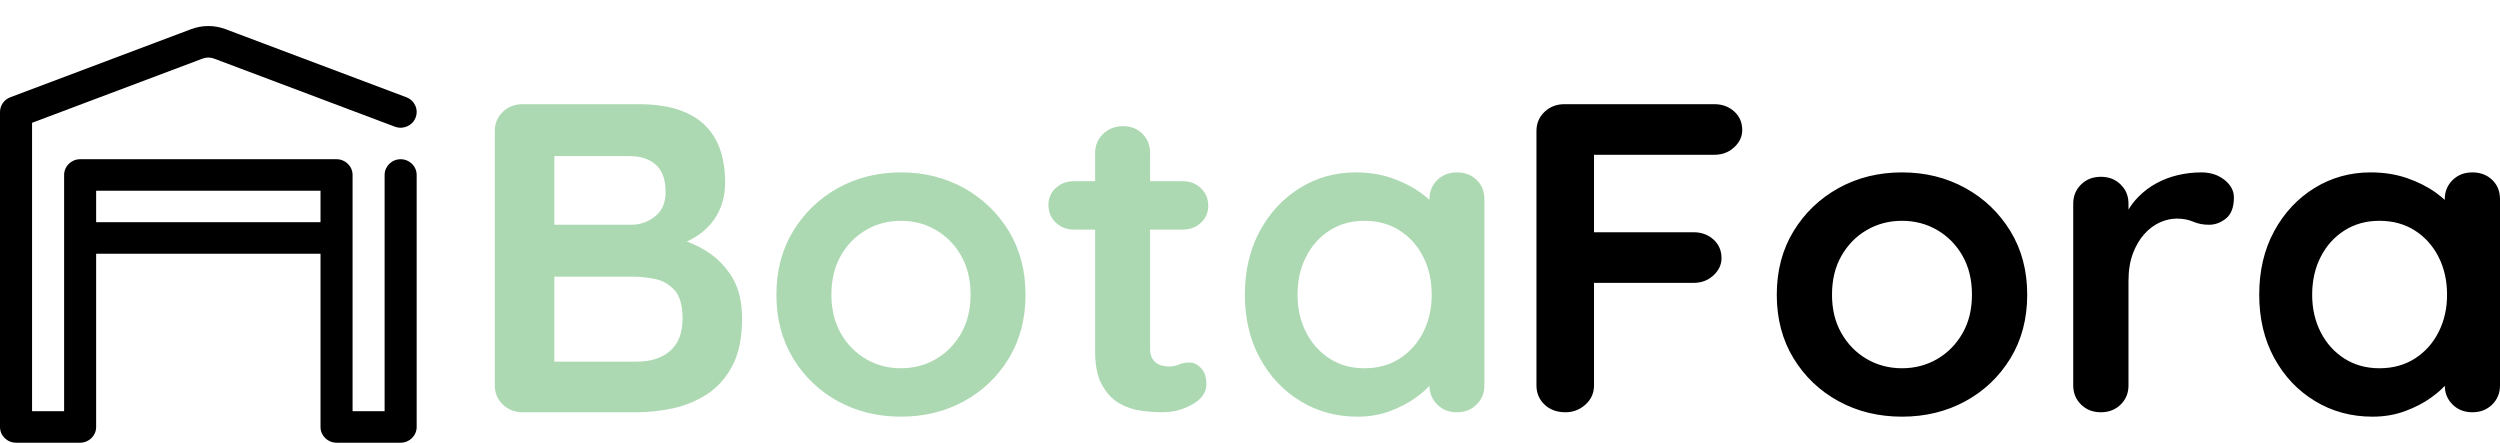
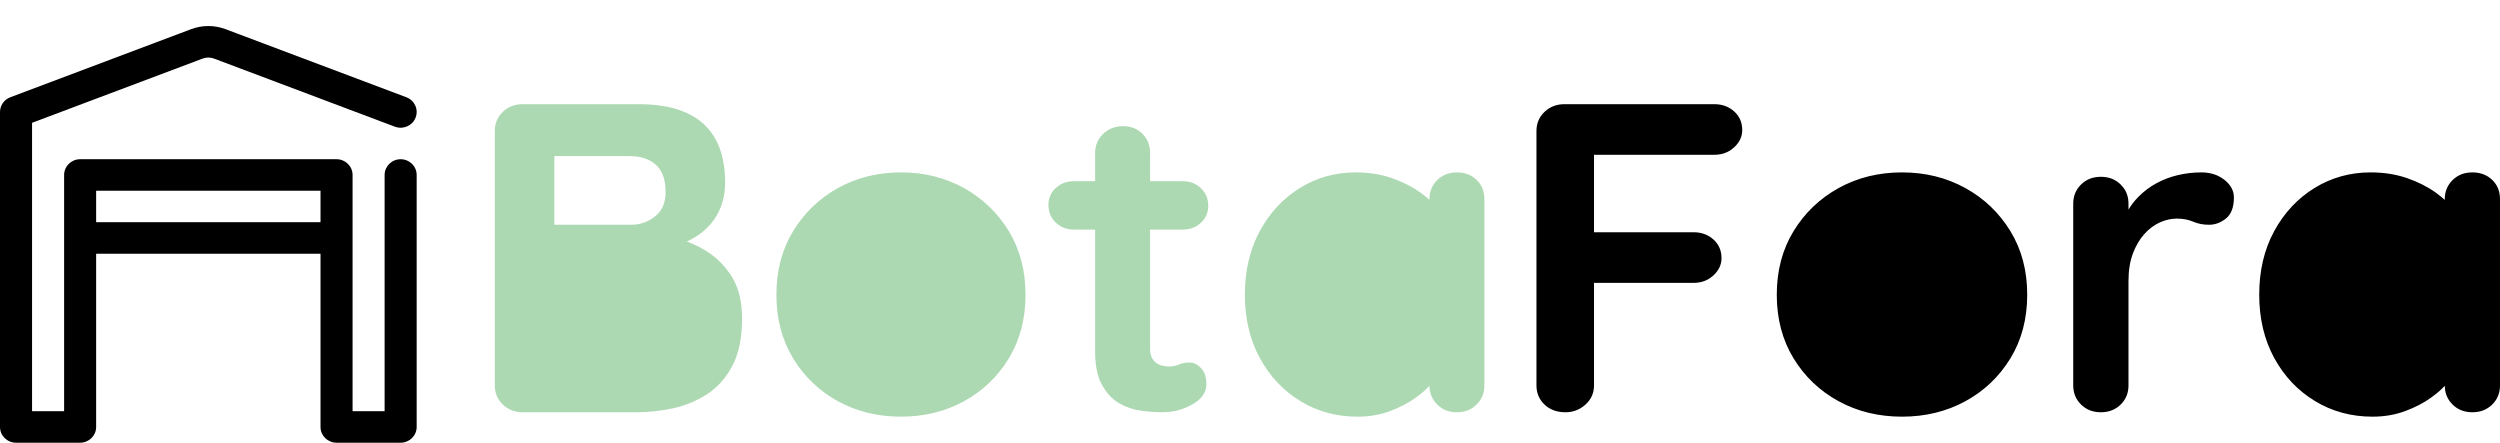
<svg xmlns="http://www.w3.org/2000/svg" width="96" height="17" viewBox="0 0 96 17" fill="none">
-   <path fill-rule="evenodd" clip-rule="evenodd" d="M3.692 9.743V16.395C3.692 16.729 3.417 17 3.077 17H0.615C0.275 17 0 16.729 0 16.395V4.3C0 4.05 0.157 3.825 0.395 3.735C0.395 3.735 5.749 1.719 7.339 1.12C7.765 0.96 8.235 0.96 8.661 1.12C10.251 1.719 15.605 3.735 15.605 3.735C15.922 3.855 16.081 4.205 15.959 4.516C15.838 4.828 15.482 4.984 15.164 4.865C15.164 4.865 9.811 2.849 8.22 2.25C8.078 2.196 7.922 2.196 7.78 2.25L1.231 4.716V15.79H2.462V6.719C2.462 6.385 2.737 6.114 3.077 6.114H12.923C13.263 6.114 13.539 6.385 13.539 6.719V15.79H14.769V6.719C14.769 6.385 15.045 6.114 15.385 6.114C15.724 6.114 16 6.385 16 6.719V16.395C16 16.729 15.724 17 15.385 17H12.923C12.583 17 12.308 16.729 12.308 16.395V9.743H3.692ZM12.308 8.533V7.324H3.692V8.533H12.308Z" fill="black" />
-   <path fill-rule="evenodd" clip-rule="evenodd" d="M25.805 15.687C25.336 15.783 24.885 15.831 24.451 15.831H20.073C19.768 15.831 19.513 15.732 19.308 15.535C19.103 15.338 19 15.093 19 14.8V5.031C19 4.738 19.103 4.493 19.308 4.296C19.513 4.099 19.768 4 20.073 4H24.504C25.629 4 26.468 4.254 27.018 4.761C27.57 5.268 27.845 6.017 27.845 7.008C27.845 7.538 27.71 8.003 27.441 8.403L27.295 8.595C27.087 8.842 26.821 9.049 26.498 9.215L26.374 9.273L26.642 9.384C26.754 9.436 26.865 9.492 26.974 9.552C27.414 9.794 27.778 10.132 28.065 10.566C28.352 11 28.496 11.555 28.496 12.231C28.496 12.975 28.37 13.583 28.117 14.056C27.866 14.53 27.534 14.896 27.124 15.155C26.714 15.414 26.274 15.591 25.805 15.687ZM24.187 5.994H21.286V8.631H24.24C24.58 8.631 24.885 8.524 25.155 8.31C25.424 8.096 25.559 7.786 25.559 7.38C25.559 6.896 25.433 6.544 25.181 6.324C24.929 6.104 24.598 5.994 24.187 5.994ZM21.286 10.625H24.328C24.574 10.625 24.844 10.653 25.137 10.71C25.43 10.766 25.682 10.907 25.893 11.132C26.104 11.358 26.21 11.724 26.21 12.231C26.21 12.783 26.051 13.197 25.735 13.473C25.418 13.749 24.99 13.887 24.451 13.887H21.286V10.625ZM37.015 15.409C36.294 15.803 35.488 16 34.597 16C33.706 16 32.901 15.803 32.179 15.409C31.459 15.014 30.884 14.465 30.456 13.761C30.028 13.056 29.814 12.242 29.814 11.318C29.814 10.394 30.028 9.58 30.456 8.876C30.884 8.172 31.459 7.62 32.179 7.22C32.901 6.82 33.706 6.62 34.597 6.62C35.488 6.62 36.294 6.82 37.015 7.22C37.736 7.62 38.311 8.172 38.739 8.876C39.166 9.58 39.38 10.394 39.38 11.318C39.38 12.242 39.166 13.056 38.739 13.761C38.311 14.465 37.736 15.014 37.015 15.409ZM34.597 14.141C34.105 14.141 33.657 14.023 33.252 13.786C32.848 13.549 32.525 13.22 32.285 12.797C32.045 12.375 31.925 11.882 31.925 11.318C31.925 10.744 32.045 10.245 32.285 9.823C32.525 9.4 32.848 9.07 33.252 8.834C33.657 8.597 34.105 8.479 34.597 8.479C35.09 8.479 35.538 8.597 35.943 8.834C36.347 9.07 36.669 9.4 36.91 9.823C37.15 10.245 37.27 10.744 37.27 11.318C37.27 11.882 37.15 12.375 36.91 12.797C36.669 13.22 36.347 13.549 35.943 13.786C35.538 14.023 35.09 14.141 34.597 14.141ZM45.79 15.527C45.432 15.73 45.048 15.831 44.638 15.831C44.392 15.831 44.119 15.811 43.821 15.772C43.522 15.732 43.24 15.637 42.976 15.485C42.713 15.332 42.493 15.099 42.317 14.783L42.236 14.616C42.114 14.32 42.053 13.942 42.053 13.482V8.817H41.244C40.963 8.817 40.728 8.727 40.541 8.546C40.353 8.366 40.26 8.141 40.26 7.87C40.26 7.611 40.353 7.394 40.541 7.22L40.659 7.125C40.824 7.014 41.019 6.958 41.244 6.958H42.053V5.876C42.053 5.583 42.156 5.338 42.361 5.141C42.566 4.944 42.821 4.845 43.126 4.845C43.431 4.845 43.68 4.944 43.873 5.141L43.978 5.265C44.102 5.438 44.163 5.642 44.163 5.876V6.958H45.412C45.693 6.958 45.928 7.048 46.115 7.228C46.303 7.408 46.397 7.634 46.397 7.904C46.397 8.163 46.303 8.38 46.115 8.555L45.997 8.649C45.832 8.761 45.637 8.817 45.412 8.817H44.163V13.397C44.163 13.555 44.196 13.684 44.26 13.786C44.325 13.887 44.413 13.961 44.524 14.006C44.635 14.051 44.755 14.073 44.884 14.073C45.025 14.073 45.154 14.048 45.271 13.997C45.388 13.947 45.523 13.921 45.676 13.921C45.84 13.921 45.989 13.994 46.124 14.141C46.259 14.287 46.326 14.49 46.326 14.749C46.326 15.065 46.148 15.324 45.79 15.527ZM52.129 16C52.575 16 52.988 15.93 53.369 15.789C53.75 15.648 54.081 15.476 54.362 15.273C54.503 15.172 54.629 15.07 54.74 14.967L54.891 14.817L54.902 14.97C54.926 15.134 54.986 15.281 55.081 15.411L55.189 15.535C55.388 15.732 55.64 15.831 55.945 15.831C56.25 15.831 56.502 15.732 56.701 15.535C56.9 15.338 57 15.093 57 14.8V7.651C57 7.346 56.9 7.099 56.701 6.907C56.502 6.715 56.25 6.62 55.945 6.62C55.64 6.62 55.388 6.718 55.189 6.915C54.989 7.113 54.89 7.358 54.89 7.651V7.676L54.767 7.567L54.547 7.397C54.236 7.172 53.87 6.986 53.448 6.839C53.026 6.693 52.563 6.62 52.059 6.62C51.273 6.62 50.558 6.82 49.913 7.22C49.269 7.62 48.756 8.172 48.375 8.876C47.994 9.58 47.803 10.394 47.803 11.318C47.803 12.231 47.994 13.039 48.375 13.744C48.756 14.448 49.275 15 49.931 15.4C50.587 15.8 51.32 16 52.129 16ZM51.056 13.769C51.443 14.017 51.889 14.141 52.393 14.141C52.909 14.141 53.36 14.017 53.747 13.769C54.134 13.521 54.436 13.183 54.653 12.755C54.869 12.327 54.978 11.848 54.978 11.318C54.978 10.777 54.869 10.293 54.653 9.865C54.436 9.437 54.134 9.099 53.747 8.851C53.36 8.603 52.909 8.479 52.393 8.479C51.889 8.479 51.443 8.603 51.056 8.851C50.67 9.099 50.368 9.437 50.151 9.865C49.934 10.293 49.825 10.777 49.825 11.318C49.825 11.848 49.934 12.327 50.151 12.755C50.368 13.183 50.67 13.521 51.056 13.769Z" fill="#ACD9B2" />
-   <path fill-rule="evenodd" clip-rule="evenodd" d="M60.883 15.535C60.665 15.732 60.408 15.831 60.114 15.831C59.784 15.831 59.516 15.732 59.309 15.535C59.103 15.338 59 15.093 59 14.8V5.031C59 4.738 59.103 4.493 59.309 4.296C59.516 4.099 59.772 4 60.078 4H65.824C66.13 4 66.386 4.093 66.593 4.279C66.799 4.465 66.902 4.704 66.902 4.997C66.902 5.245 66.799 5.465 66.593 5.656L66.463 5.76C66.282 5.882 66.069 5.944 65.824 5.944H61.21V8.918H65.028C65.335 8.918 65.591 9.011 65.797 9.197C66.003 9.383 66.106 9.623 66.106 9.915C66.106 10.163 66.003 10.383 65.797 10.575L65.667 10.678C65.486 10.801 65.273 10.862 65.028 10.862H61.21V14.8C61.21 15.093 61.101 15.338 60.883 15.535ZM75.467 15.409C74.742 15.803 73.932 16 73.036 16C72.141 16 71.33 15.803 70.606 15.409C69.881 15.014 69.303 14.465 68.873 13.761C68.443 13.056 68.228 12.242 68.228 11.318C68.228 10.394 68.443 9.58 68.873 8.876C69.303 8.172 69.881 7.62 70.606 7.22C71.33 6.82 72.141 6.62 73.036 6.62C73.932 6.62 74.742 6.82 75.467 7.22C76.192 7.62 76.769 8.172 77.2 8.876C77.63 9.58 77.845 10.394 77.845 11.318C77.845 12.242 77.63 13.056 77.2 13.761C76.769 14.465 76.192 15.014 75.467 15.409ZM73.036 14.141C72.541 14.141 72.091 14.023 71.684 13.786C71.277 13.549 70.953 13.22 70.712 12.797C70.47 12.375 70.349 11.882 70.349 11.318C70.349 10.744 70.47 10.245 70.712 9.823C70.953 9.4 71.277 9.07 71.684 8.834C72.091 8.597 72.541 8.479 73.036 8.479C73.531 8.479 73.982 8.597 74.389 8.834C74.795 9.07 75.119 9.4 75.361 9.823C75.603 10.245 75.723 10.744 75.723 11.318C75.723 11.882 75.603 12.375 75.361 12.797C75.119 13.22 74.795 13.549 74.389 13.786C73.982 14.023 73.531 14.141 73.036 14.141ZM81.433 15.535C81.233 15.732 80.98 15.831 80.673 15.831C80.367 15.831 80.113 15.732 79.913 15.535C79.713 15.338 79.612 15.093 79.612 14.8V7.82C79.612 7.527 79.713 7.282 79.913 7.085C80.113 6.887 80.367 6.789 80.673 6.789C80.98 6.789 81.233 6.887 81.433 7.085L81.541 7.209C81.67 7.382 81.734 7.585 81.734 7.82V8.048L81.833 7.894C81.917 7.774 82.011 7.662 82.114 7.558C82.32 7.349 82.553 7.175 82.812 7.034C83.072 6.893 83.349 6.789 83.643 6.721C83.938 6.654 84.232 6.62 84.527 6.62C84.881 6.62 85.178 6.715 85.42 6.907C85.661 7.099 85.782 7.324 85.782 7.583C85.782 7.955 85.682 8.223 85.482 8.386C85.281 8.549 85.063 8.631 84.828 8.631C84.604 8.631 84.4 8.592 84.218 8.513C84.035 8.434 83.826 8.394 83.59 8.394C83.378 8.394 83.163 8.442 82.945 8.538C82.727 8.634 82.526 8.783 82.344 8.986C82.161 9.189 82.014 9.439 81.902 9.738C81.79 10.037 81.734 10.389 81.734 10.794V14.8C81.734 15.093 81.634 15.338 81.433 15.535ZM91.103 16C91.551 16 91.966 15.93 92.35 15.789C92.733 15.648 93.066 15.476 93.348 15.273C93.49 15.172 93.616 15.07 93.728 14.967L93.88 14.817L93.891 14.97C93.915 15.134 93.975 15.281 94.071 15.411L94.179 15.535C94.379 15.732 94.633 15.831 94.939 15.831C95.246 15.831 95.499 15.732 95.7 15.535C95.9 15.338 96 15.093 96 14.8V7.651C96 7.346 95.9 7.099 95.7 6.907C95.499 6.715 95.246 6.62 94.939 6.62C94.633 6.62 94.379 6.718 94.179 6.915C93.979 7.113 93.879 7.358 93.879 7.651V7.676L93.755 7.567L93.534 7.397C93.222 7.172 92.853 6.986 92.429 6.839C92.005 6.693 91.539 6.62 91.032 6.62C90.243 6.62 89.524 6.82 88.876 7.22C88.228 7.62 87.712 8.172 87.329 8.876C86.946 9.58 86.754 10.394 86.754 11.318C86.754 12.231 86.946 13.039 87.329 13.744C87.712 14.448 88.234 15 88.894 15.4C89.553 15.8 90.29 16 91.103 16ZM90.025 13.769C90.414 14.017 90.862 14.141 91.368 14.141C91.887 14.141 92.341 14.017 92.73 13.769C93.118 13.521 93.422 13.183 93.64 12.755C93.858 12.327 93.967 11.848 93.967 11.318C93.967 10.777 93.858 10.293 93.64 9.865C93.422 9.437 93.118 9.099 92.73 8.851C92.341 8.603 91.887 8.479 91.368 8.479C90.862 8.479 90.414 8.603 90.025 8.851C89.636 9.099 89.332 9.437 89.114 9.865C88.896 10.293 88.787 10.777 88.787 11.318C88.787 11.848 88.896 12.327 89.114 12.755C89.332 13.183 89.636 13.521 90.025 13.769Z" fill="black" />
+   <path fillRule="evenodd" clipRule="evenodd" d="M3.692 9.743V16.395C3.692 16.729 3.417 17 3.077 17H0.615C0.275 17 0 16.729 0 16.395V4.3C0 4.05 0.157 3.825 0.395 3.735C0.395 3.735 5.749 1.719 7.339 1.12C7.765 0.96 8.235 0.96 8.661 1.12C10.251 1.719 15.605 3.735 15.605 3.735C15.922 3.855 16.081 4.205 15.959 4.516C15.838 4.828 15.482 4.984 15.164 4.865C15.164 4.865 9.811 2.849 8.22 2.25C8.078 2.196 7.922 2.196 7.78 2.25L1.231 4.716V15.79H2.462V6.719C2.462 6.385 2.737 6.114 3.077 6.114H12.923C13.263 6.114 13.539 6.385 13.539 6.719V15.79H14.769V6.719C14.769 6.385 15.045 6.114 15.385 6.114C15.724 6.114 16 6.385 16 6.719V16.395C16 16.729 15.724 17 15.385 17H12.923C12.583 17 12.308 16.729 12.308 16.395V9.743H3.692ZM12.308 8.533V7.324H3.692V8.533H12.308Z" fill="black" />
+   <path fillRule="evenodd" clipRule="evenodd" d="M25.805 15.687C25.336 15.783 24.885 15.831 24.451 15.831H20.073C19.768 15.831 19.513 15.732 19.308 15.535C19.103 15.338 19 15.093 19 14.8V5.031C19 4.738 19.103 4.493 19.308 4.296C19.513 4.099 19.768 4 20.073 4H24.504C25.629 4 26.468 4.254 27.018 4.761C27.57 5.268 27.845 6.017 27.845 7.008C27.845 7.538 27.71 8.003 27.441 8.403L27.295 8.595C27.087 8.842 26.821 9.049 26.498 9.215L26.374 9.273L26.642 9.384C26.754 9.436 26.865 9.492 26.974 9.552C27.414 9.794 27.778 10.132 28.065 10.566C28.352 11 28.496 11.555 28.496 12.231C28.496 12.975 28.37 13.583 28.117 14.056C27.866 14.53 27.534 14.896 27.124 15.155C26.714 15.414 26.274 15.591 25.805 15.687ZM24.187 5.994H21.286V8.631H24.24C24.58 8.631 24.885 8.524 25.155 8.31C25.424 8.096 25.559 7.786 25.559 7.38C25.559 6.896 25.433 6.544 25.181 6.324C24.929 6.104 24.598 5.994 24.187 5.994ZM21.286 10.625H24.328C24.574 10.625 24.844 10.653 25.137 10.71C25.43 10.766 25.682 10.907 25.893 11.132C26.104 11.358 26.21 11.724 26.21 12.231C26.21 12.783 26.051 13.197 25.735 13.473C25.418 13.749 24.99 13.887 24.451 13.887H21.286V10.625ZM37.015 15.409C36.294 15.803 35.488 16 34.597 16C33.706 16 32.901 15.803 32.179 15.409C31.459 15.014 30.884 14.465 30.456 13.761C30.028 13.056 29.814 12.242 29.814 11.318C29.814 10.394 30.028 9.58 30.456 8.876C30.884 8.172 31.459 7.62 32.179 7.22C32.901 6.82 33.706 6.62 34.597 6.62C35.488 6.62 36.294 6.82 37.015 7.22C37.736 7.62 38.311 8.172 38.739 8.876C39.166 9.58 39.38 10.394 39.38 11.318C39.38 12.242 39.166 13.056 38.739 13.761C38.311 14.465 37.736 15.014 37.015 15.409ZM34.597 14.141C34.105 14.141 33.657 14.023 33.252 13.786C32.848 13.549 32.525 13.22 32.285 12.797C32.045 12.375 31.925 11.882 31.925 11.318C31.925 10.744 32.045 10.245 32.285 9.823C32.525 9.4 32.848 9.07 33.252 8.834C33.657 8.597 34.105 8.479 34.597 8.479C35.09 8.479 35.538 8.597 35.943 8.834C36.347 9.07 36.669 9.4 36.91 9.823C37.15 10.245 37.27 10.744 37.27 11.318C37.27 11.882 37.15 12.375 36.91 12.797C36.669 13.22 36.347 13.549 35.943 13.786C35.538 14.023 35.09 14.141 34.597 14.141ZM45.79 15.527C45.432 15.73 45.048 15.831 44.638 15.831C44.392 15.831 44.119 15.811 43.821 15.772C43.522 15.732 43.24 15.637 42.976 15.485C42.713 15.332 42.493 15.099 42.317 14.783L42.236 14.616C42.114 14.32 42.053 13.942 42.053 13.482V8.817H41.244C40.963 8.817 40.728 8.727 40.541 8.546C40.353 8.366 40.26 8.141 40.26 7.87C40.26 7.611 40.353 7.394 40.541 7.22L40.659 7.125C40.824 7.014 41.019 6.958 41.244 6.958H42.053V5.876C42.053 5.583 42.156 5.338 42.361 5.141C42.566 4.944 42.821 4.845 43.126 4.845C43.431 4.845 43.68 4.944 43.873 5.141L43.978 5.265C44.102 5.438 44.163 5.642 44.163 5.876V6.958H45.412C45.693 6.958 45.928 7.048 46.115 7.228C46.303 7.408 46.397 7.634 46.397 7.904C46.397 8.163 46.303 8.38 46.115 8.555L45.997 8.649C45.832 8.761 45.637 8.817 45.412 8.817H44.163V13.397C44.163 13.555 44.196 13.684 44.26 13.786C44.325 13.887 44.413 13.961 44.524 14.006C44.635 14.051 44.755 14.073 44.884 14.073C45.025 14.073 45.154 14.048 45.271 13.997C45.388 13.947 45.523 13.921 45.676 13.921C45.84 13.921 45.989 13.994 46.124 14.141C46.259 14.287 46.326 14.49 46.326 14.749C46.326 15.065 46.148 15.324 45.79 15.527ZM52.129 16C52.575 16 52.988 15.93 53.369 15.789C53.75 15.648 54.081 15.476 54.362 15.273C54.503 15.172 54.629 15.07 54.74 14.967L54.891 14.817L54.902 14.97C54.926 15.134 54.986 15.281 55.081 15.411L55.189 15.535C55.388 15.732 55.64 15.831 55.945 15.831C56.25 15.831 56.502 15.732 56.701 15.535C56.9 15.338 57 15.093 57 14.8V7.651C57 7.346 56.9 7.099 56.701 6.907C56.502 6.715 56.25 6.62 55.945 6.62C55.64 6.62 55.388 6.718 55.189 6.915C54.989 7.113 54.89 7.358 54.89 7.651V7.676L54.767 7.567L54.547 7.397C54.236 7.172 53.87 6.986 53.448 6.839C53.026 6.693 52.563 6.62 52.059 6.62C51.273 6.62 50.558 6.82 49.913 7.22C49.269 7.62 48.756 8.172 48.375 8.876C47.994 9.58 47.803 10.394 47.803 11.318C47.803 12.231 47.994 13.039 48.375 13.744C48.756 14.448 49.275 15 49.931 15.4C50.587 15.8 51.32 16 52.129 16ZM51.056 13.769C51.443 14.017 51.889 14.141 52.393 14.141C52.909 14.141 53.36 14.017 53.747 13.769C54.134 13.521 54.436 13.183 54.653 12.755C54.869 12.327 54.978 11.848 54.978 11.318C54.978 10.777 54.869 10.293 54.653 9.865C54.436 9.437 54.134 9.099 53.747 8.851C53.36 8.603 52.909 8.479 52.393 8.479C51.889 8.479 51.443 8.603 51.056 8.851C50.67 9.099 50.368 9.437 50.151 9.865C49.934 10.293 49.825 10.777 49.825 11.318C49.825 11.848 49.934 12.327 50.151 12.755C50.368 13.183 50.67 13.521 51.056 13.769Z" fill="#ACD9B2" />
+   <path fillRule="evenodd" clipRule="evenodd" d="M60.883 15.535C60.665 15.732 60.408 15.831 60.114 15.831C59.784 15.831 59.516 15.732 59.309 15.535C59.103 15.338 59 15.093 59 14.8V5.031C59 4.738 59.103 4.493 59.309 4.296C59.516 4.099 59.772 4 60.078 4H65.824C66.13 4 66.386 4.093 66.593 4.279C66.799 4.465 66.902 4.704 66.902 4.997C66.902 5.245 66.799 5.465 66.593 5.656L66.463 5.76C66.282 5.882 66.069 5.944 65.824 5.944H61.21V8.918H65.028C65.335 8.918 65.591 9.011 65.797 9.197C66.003 9.383 66.106 9.623 66.106 9.915C66.106 10.163 66.003 10.383 65.797 10.575L65.667 10.678C65.486 10.801 65.273 10.862 65.028 10.862H61.21V14.8C61.21 15.093 61.101 15.338 60.883 15.535ZM75.467 15.409C74.742 15.803 73.932 16 73.036 16C72.141 16 71.33 15.803 70.606 15.409C69.881 15.014 69.303 14.465 68.873 13.761C68.443 13.056 68.228 12.242 68.228 11.318C68.228 10.394 68.443 9.58 68.873 8.876C69.303 8.172 69.881 7.62 70.606 7.22C71.33 6.82 72.141 6.62 73.036 6.62C73.932 6.62 74.742 6.82 75.467 7.22C76.192 7.62 76.769 8.172 77.2 8.876C77.63 9.58 77.845 10.394 77.845 11.318C77.845 12.242 77.63 13.056 77.2 13.761C76.769 14.465 76.192 15.014 75.467 15.409ZM73.036 14.141C72.541 14.141 72.091 14.023 71.684 13.786C71.277 13.549 70.953 13.22 70.712 12.797C70.47 12.375 70.349 11.882 70.349 11.318C70.349 10.744 70.47 10.245 70.712 9.823C70.953 9.4 71.277 9.07 71.684 8.834C72.091 8.597 72.541 8.479 73.036 8.479C73.531 8.479 73.982 8.597 74.389 8.834C74.795 9.07 75.119 9.4 75.361 9.823C75.603 10.245 75.723 10.744 75.723 11.318C75.723 11.882 75.603 12.375 75.361 12.797C75.119 13.22 74.795 13.549 74.389 13.786C73.982 14.023 73.531 14.141 73.036 14.141ZM81.433 15.535C81.233 15.732 80.98 15.831 80.673 15.831C80.367 15.831 80.113 15.732 79.913 15.535C79.713 15.338 79.612 15.093 79.612 14.8V7.82C79.612 7.527 79.713 7.282 79.913 7.085C80.113 6.887 80.367 6.789 80.673 6.789C80.98 6.789 81.233 6.887 81.433 7.085L81.541 7.209C81.67 7.382 81.734 7.585 81.734 7.82V8.048L81.833 7.894C81.917 7.774 82.011 7.662 82.114 7.558C82.32 7.349 82.553 7.175 82.812 7.034C83.072 6.893 83.349 6.789 83.643 6.721C83.938 6.654 84.232 6.62 84.527 6.62C84.881 6.62 85.178 6.715 85.42 6.907C85.661 7.099 85.782 7.324 85.782 7.583C85.782 7.955 85.682 8.223 85.482 8.386C85.281 8.549 85.063 8.631 84.828 8.631C84.604 8.631 84.4 8.592 84.218 8.513C84.035 8.434 83.826 8.394 83.59 8.394C83.378 8.394 83.163 8.442 82.945 8.538C82.727 8.634 82.526 8.783 82.344 8.986C82.161 9.189 82.014 9.439 81.902 9.738C81.79 10.037 81.734 10.389 81.734 10.794V14.8C81.734 15.093 81.634 15.338 81.433 15.535ZM91.103 16C91.551 16 91.966 15.93 92.35 15.789C92.733 15.648 93.066 15.476 93.348 15.273C93.49 15.172 93.616 15.07 93.728 14.967L93.88 14.817L93.891 14.97C93.915 15.134 93.975 15.281 94.071 15.411L94.179 15.535C94.379 15.732 94.633 15.831 94.939 15.831C95.246 15.831 95.499 15.732 95.7 15.535C95.9 15.338 96 15.093 96 14.8V7.651C96 7.346 95.9 7.099 95.7 6.907C95.499 6.715 95.246 6.62 94.939 6.62C94.633 6.62 94.379 6.718 94.179 6.915C93.979 7.113 93.879 7.358 93.879 7.651V7.676L93.755 7.567L93.534 7.397C93.222 7.172 92.853 6.986 92.429 6.839C92.005 6.693 91.539 6.62 91.032 6.62C90.243 6.62 89.524 6.82 88.876 7.22C88.228 7.62 87.712 8.172 87.329 8.876C86.946 9.58 86.754 10.394 86.754 11.318C86.754 12.231 86.946 13.039 87.329 13.744C87.712 14.448 88.234 15 88.894 15.4C89.553 15.8 90.29 16 91.103 16ZM90.025 13.769C90.414 14.017 90.862 14.141 91.368 14.141C91.887 14.141 92.341 14.017 92.73 13.769C93.118 13.521 93.422 13.183 93.64 12.755C93.858 12.327 93.967 11.848 93.967 11.318C93.967 10.777 93.858 10.293 93.64 9.865C93.422 9.437 93.118 9.099 92.73 8.851C92.341 8.603 91.887 8.479 91.368 8.479C90.862 8.479 90.414 8.603 90.025 8.851C89.636 9.099 89.332 9.437 89.114 9.865C88.896 10.293 88.787 10.777 88.787 11.318C88.787 11.848 88.896 12.327 89.114 12.755C89.332 13.183 89.636 13.521 90.025 13.769Z" fill="black" />
</svg>
